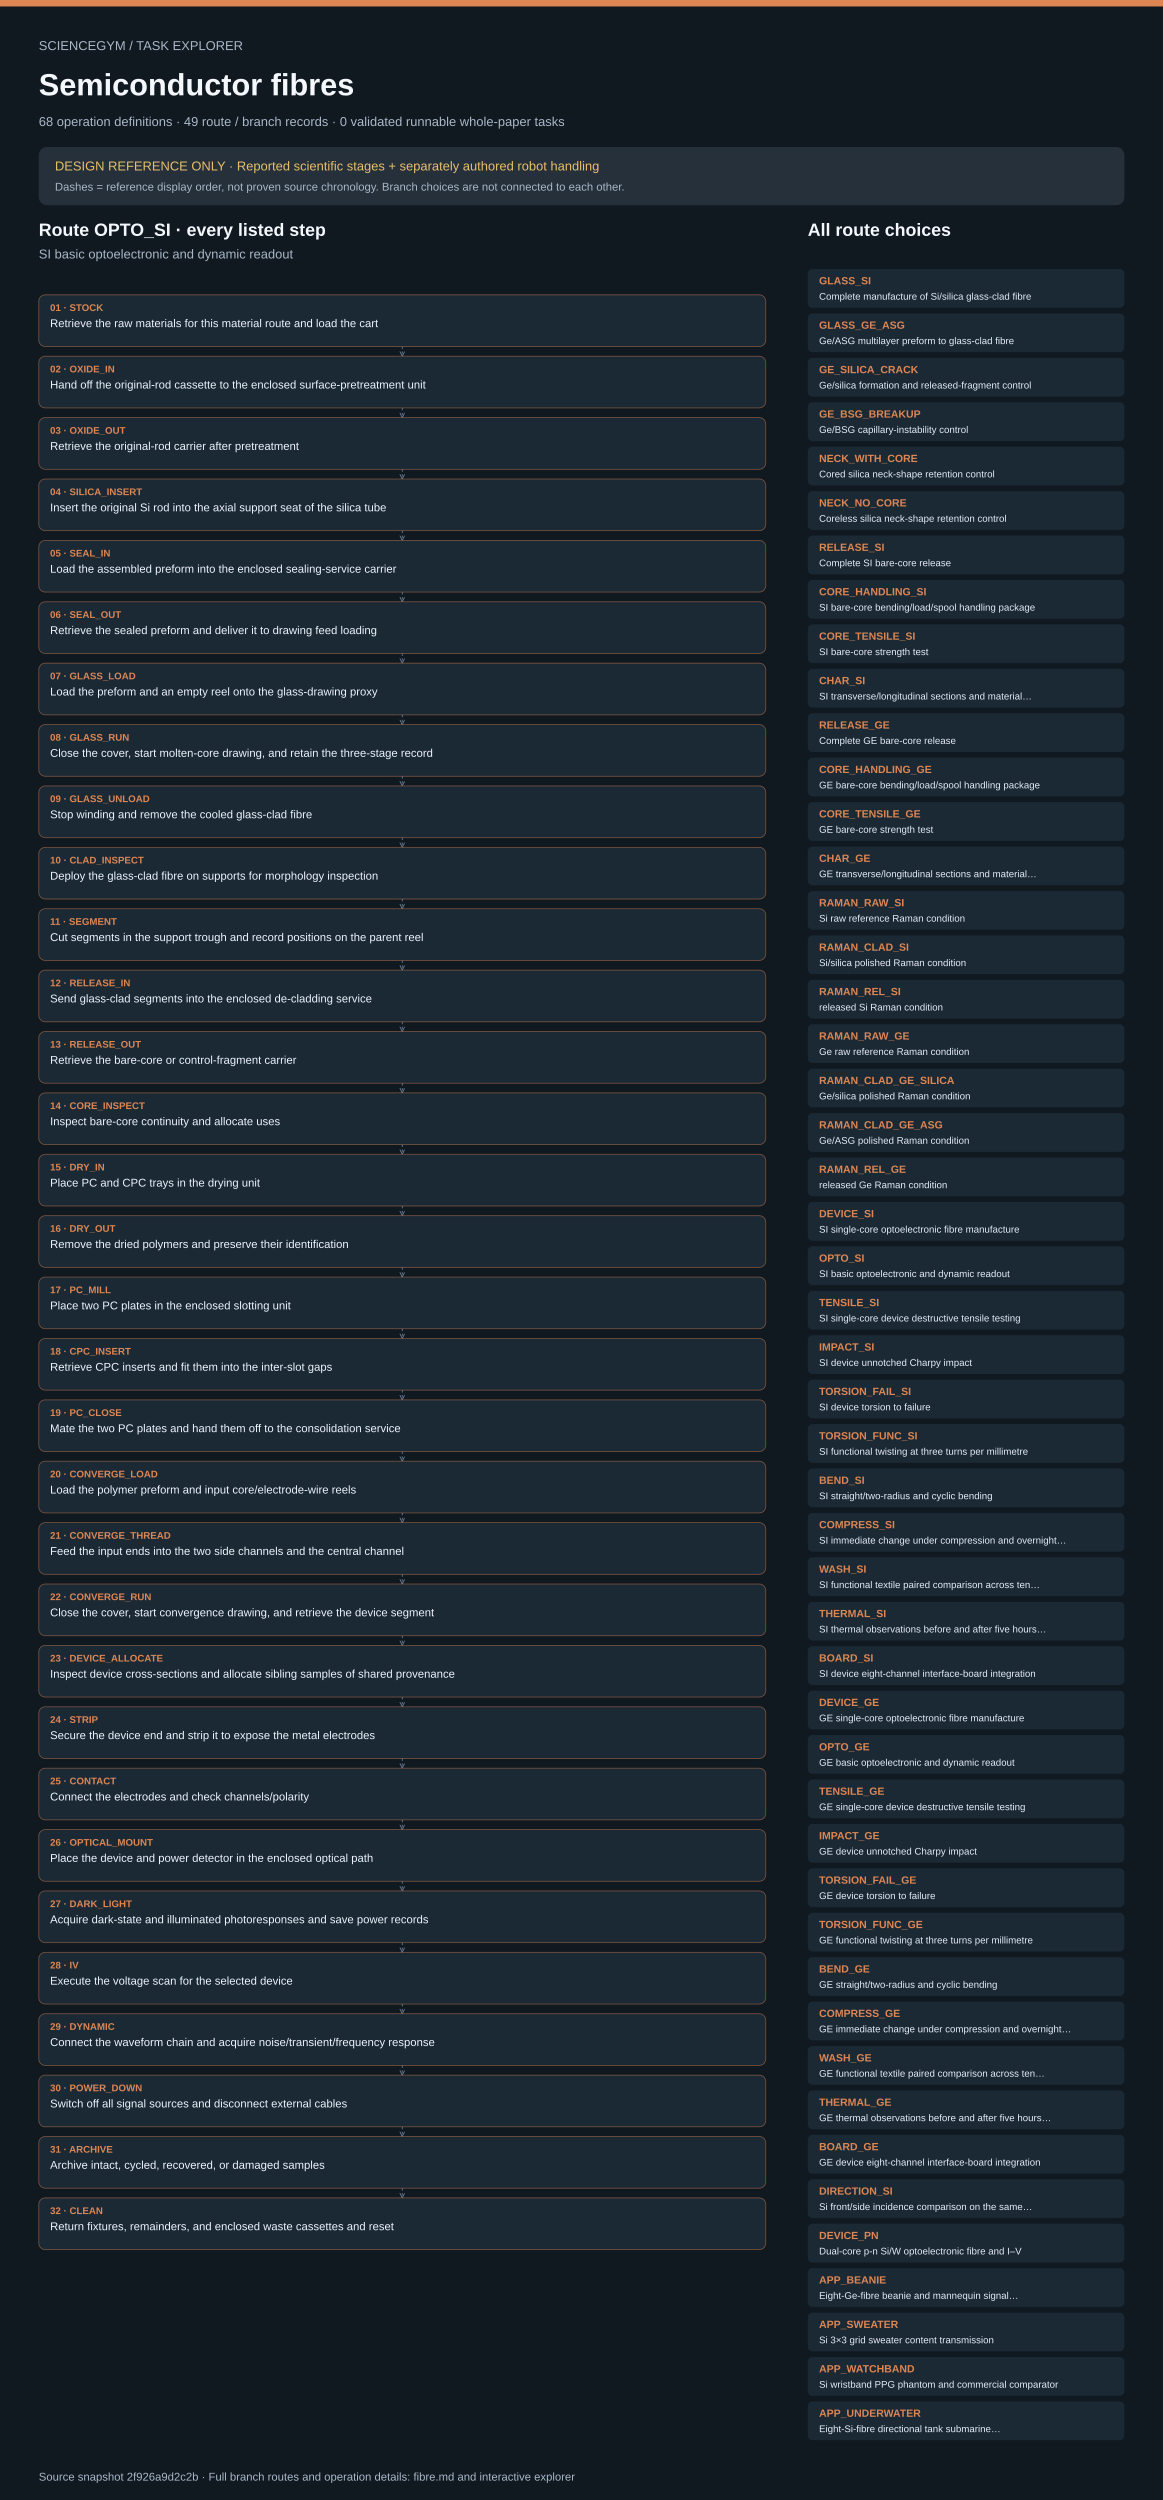
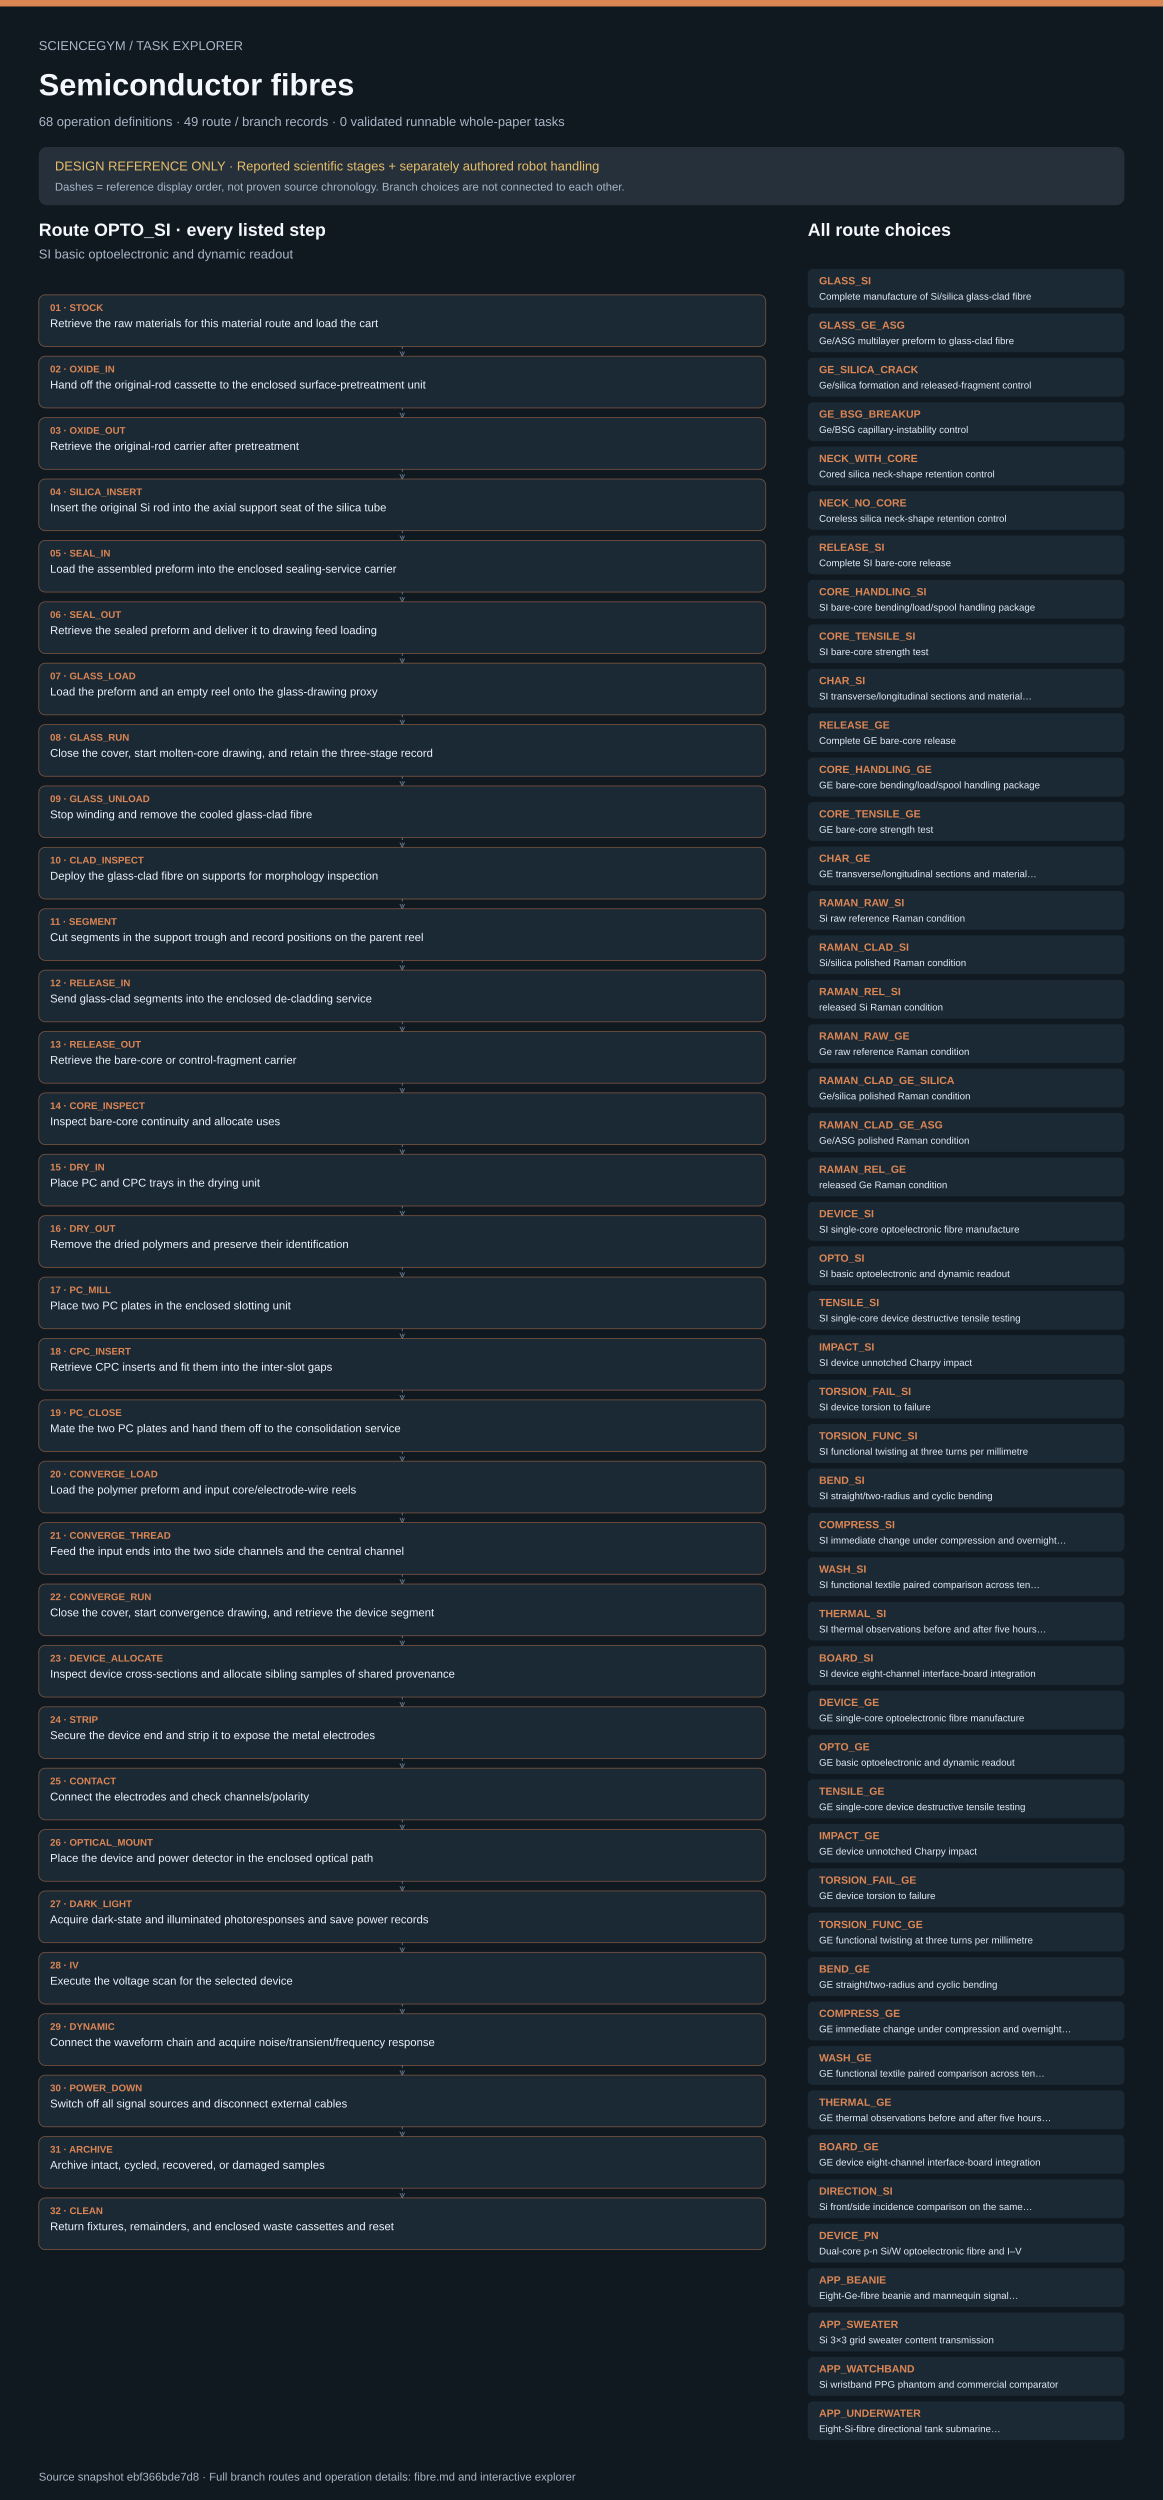
<svg xmlns="http://www.w3.org/2000/svg" width="1440" height="3095" viewBox="0 0 1440 3095" role="img" aria-labelledby="title desc">
  <defs>
    <marker id="arrow" markerWidth="8" markerHeight="8" refX="6" refY="3" orient="auto">
      <path d="M0,0 L6,3 L0,6" fill="none" stroke="#708399" />
    </marker>
  </defs>
  <style>text{font-family:Arial,sans-serif} .muted{fill:#a9b7c8;font-size:16px}.title{fill:#f4f7fc;font-weight:700}.small{fill:#a9b7c8;font-size:14px}</style>
  <rect width="1440" height="3095" fill="#101820" />
  <rect x="0" y="0" width="1440" height="8" fill="#dc8654" />
  <text font-family="Arial, sans-serif" x="48" y="62" fill="#a9b7c8" font-size="16">SCIENCEGYM / TASK EXPLORER</text>
  <text font-family="Arial, sans-serif" x="48" y="118" font-size="38" fill="#f4f7fc" font-weight="700">Semiconductor fibres</text>
  <text font-family="Arial, sans-serif" x="48" y="156" fill="#a9b7c8" font-size="16">68 operation definitions · 49 route / branch records · 0 validated runnable whole-paper tasks</text>
  <rect x="48" y="182" width="1344" height="72" rx="10" fill="#25303b" />
  <text font-family="Arial, sans-serif" x="68" y="211" fill="#e8bf69" font-size="16">DESIGN REFERENCE ONLY · Reported scientific stages + separately authored robot handling</text>
  <text font-family="Arial, sans-serif" x="68" y="236" fill="#a9b7c8" font-size="14">Dashes = reference display order, not proven source chronology. Branch choices are not connected to each other.</text>
  <text font-family="Arial, sans-serif" x="48" y="292" fill="#f4f7fc" font-weight="700" font-size="22">Route OPTO_SI · every listed step</text>
  <text font-family="Arial, sans-serif" x="48" y="320" fill="#a9b7c8" font-size="16">SI basic optoelectronic and dynamic readout</text>
  <text font-family="Arial, sans-serif" x="1000" y="292" fill="#f4f7fc" font-weight="700" font-size="22">All route choices</text>
  <rect x="1000" y="333" width="392" height="48" rx="6" fill="#1b2935" />
  <text font-family="Arial, sans-serif" x="1014" y="352" fill="#dc8654" font-size="13" font-weight="700">GLASS_SI</text>
  <text font-family="Arial, sans-serif" x="1014" y="371" fill="#e4ecf7" font-size="12">Complete manufacture of Si/silica glass-clad fibre</text>
  <rect x="1000" y="388" width="392" height="48" rx="6" fill="#1b2935" />
  <text font-family="Arial, sans-serif" x="1014" y="407" fill="#dc8654" font-size="13" font-weight="700">GLASS_GE_ASG</text>
  <text font-family="Arial, sans-serif" x="1014" y="426" fill="#e4ecf7" font-size="12">Ge/ASG multilayer preform to glass-clad fibre</text>
  <rect x="1000" y="443" width="392" height="48" rx="6" fill="#1b2935" />
  <text font-family="Arial, sans-serif" x="1014" y="462" fill="#dc8654" font-size="13" font-weight="700">GE_SILICA_CRACK</text>
  <text font-family="Arial, sans-serif" x="1014" y="481" fill="#e4ecf7" font-size="12">Ge/silica formation and released-fragment control</text>
  <rect x="1000" y="498" width="392" height="48" rx="6" fill="#1b2935" />
  <text font-family="Arial, sans-serif" x="1014" y="517" fill="#dc8654" font-size="13" font-weight="700">GE_BSG_BREAKUP</text>
  <text font-family="Arial, sans-serif" x="1014" y="536" fill="#e4ecf7" font-size="12">Ge/BSG capillary-instability control</text>
  <rect x="1000" y="553" width="392" height="48" rx="6" fill="#1b2935" />
  <text font-family="Arial, sans-serif" x="1014" y="572" fill="#dc8654" font-size="13" font-weight="700">NECK_WITH_CORE</text>
  <text font-family="Arial, sans-serif" x="1014" y="591" fill="#e4ecf7" font-size="12">Cored silica neck-shape retention control</text>
  <rect x="1000" y="608" width="392" height="48" rx="6" fill="#1b2935" />
  <text font-family="Arial, sans-serif" x="1014" y="627" fill="#dc8654" font-size="13" font-weight="700">NECK_NO_CORE</text>
  <text font-family="Arial, sans-serif" x="1014" y="646" fill="#e4ecf7" font-size="12">Coreless silica neck-shape retention control</text>
  <rect x="1000" y="663" width="392" height="48" rx="6" fill="#1b2935" />
  <text font-family="Arial, sans-serif" x="1014" y="682" fill="#dc8654" font-size="13" font-weight="700">RELEASE_SI</text>
  <text font-family="Arial, sans-serif" x="1014" y="701" fill="#e4ecf7" font-size="12">Complete SI bare-core release</text>
  <rect x="1000" y="718" width="392" height="48" rx="6" fill="#1b2935" />
  <text font-family="Arial, sans-serif" x="1014" y="737" fill="#dc8654" font-size="13" font-weight="700">CORE_HANDLING_SI</text>
  <text font-family="Arial, sans-serif" x="1014" y="756" fill="#e4ecf7" font-size="12">SI bare-core bending/load/spool handling package</text>
  <rect x="1000" y="773" width="392" height="48" rx="6" fill="#1b2935" />
  <text font-family="Arial, sans-serif" x="1014" y="792" fill="#dc8654" font-size="13" font-weight="700">CORE_TENSILE_SI</text>
  <text font-family="Arial, sans-serif" x="1014" y="811" fill="#e4ecf7" font-size="12">SI bare-core strength test</text>
  <rect x="1000" y="828" width="392" height="48" rx="6" fill="#1b2935" />
  <text font-family="Arial, sans-serif" x="1014" y="847" fill="#dc8654" font-size="13" font-weight="700">CHAR_SI</text>
  <text font-family="Arial, sans-serif" x="1014" y="866" fill="#e4ecf7" font-size="12">SI transverse/longitudinal sections and material…</text>
  <rect x="1000" y="883" width="392" height="48" rx="6" fill="#1b2935" />
  <text font-family="Arial, sans-serif" x="1014" y="902" fill="#dc8654" font-size="13" font-weight="700">RELEASE_GE</text>
  <text font-family="Arial, sans-serif" x="1014" y="921" fill="#e4ecf7" font-size="12">Complete GE bare-core release</text>
  <rect x="1000" y="938" width="392" height="48" rx="6" fill="#1b2935" />
  <text font-family="Arial, sans-serif" x="1014" y="957" fill="#dc8654" font-size="13" font-weight="700">CORE_HANDLING_GE</text>
  <text font-family="Arial, sans-serif" x="1014" y="976" fill="#e4ecf7" font-size="12">GE bare-core bending/load/spool handling package</text>
  <rect x="1000" y="993" width="392" height="48" rx="6" fill="#1b2935" />
  <text font-family="Arial, sans-serif" x="1014" y="1012" fill="#dc8654" font-size="13" font-weight="700">CORE_TENSILE_GE</text>
  <text font-family="Arial, sans-serif" x="1014" y="1031" fill="#e4ecf7" font-size="12">GE bare-core strength test</text>
  <rect x="1000" y="1048" width="392" height="48" rx="6" fill="#1b2935" />
  <text font-family="Arial, sans-serif" x="1014" y="1067" fill="#dc8654" font-size="13" font-weight="700">CHAR_GE</text>
  <text font-family="Arial, sans-serif" x="1014" y="1086" fill="#e4ecf7" font-size="12">GE transverse/longitudinal sections and material…</text>
  <rect x="1000" y="1103" width="392" height="48" rx="6" fill="#1b2935" />
  <text font-family="Arial, sans-serif" x="1014" y="1122" fill="#dc8654" font-size="13" font-weight="700">RAMAN_RAW_SI</text>
  <text font-family="Arial, sans-serif" x="1014" y="1141" fill="#e4ecf7" font-size="12">Si raw reference Raman condition</text>
  <rect x="1000" y="1158" width="392" height="48" rx="6" fill="#1b2935" />
  <text font-family="Arial, sans-serif" x="1014" y="1177" fill="#dc8654" font-size="13" font-weight="700">RAMAN_CLAD_SI</text>
  <text font-family="Arial, sans-serif" x="1014" y="1196" fill="#e4ecf7" font-size="12">Si/silica polished Raman condition</text>
  <rect x="1000" y="1213" width="392" height="48" rx="6" fill="#1b2935" />
  <text font-family="Arial, sans-serif" x="1014" y="1232" fill="#dc8654" font-size="13" font-weight="700">RAMAN_REL_SI</text>
  <text font-family="Arial, sans-serif" x="1014" y="1251" fill="#e4ecf7" font-size="12">released Si Raman condition</text>
  <rect x="1000" y="1268" width="392" height="48" rx="6" fill="#1b2935" />
  <text font-family="Arial, sans-serif" x="1014" y="1287" fill="#dc8654" font-size="13" font-weight="700">RAMAN_RAW_GE</text>
  <text font-family="Arial, sans-serif" x="1014" y="1306" fill="#e4ecf7" font-size="12">Ge raw reference Raman condition</text>
  <rect x="1000" y="1323" width="392" height="48" rx="6" fill="#1b2935" />
  <text font-family="Arial, sans-serif" x="1014" y="1342" fill="#dc8654" font-size="13" font-weight="700">RAMAN_CLAD_GE_SILICA</text>
  <text font-family="Arial, sans-serif" x="1014" y="1361" fill="#e4ecf7" font-size="12">Ge/silica polished Raman condition</text>
  <rect x="1000" y="1378" width="392" height="48" rx="6" fill="#1b2935" />
  <text font-family="Arial, sans-serif" x="1014" y="1397" fill="#dc8654" font-size="13" font-weight="700">RAMAN_CLAD_GE_ASG</text>
  <text font-family="Arial, sans-serif" x="1014" y="1416" fill="#e4ecf7" font-size="12">Ge/ASG polished Raman condition</text>
  <rect x="1000" y="1433" width="392" height="48" rx="6" fill="#1b2935" />
  <text font-family="Arial, sans-serif" x="1014" y="1452" fill="#dc8654" font-size="13" font-weight="700">RAMAN_REL_GE</text>
  <text font-family="Arial, sans-serif" x="1014" y="1471" fill="#e4ecf7" font-size="12">released Ge Raman condition</text>
  <rect x="1000" y="1488" width="392" height="48" rx="6" fill="#1b2935" />
  <text font-family="Arial, sans-serif" x="1014" y="1507" fill="#dc8654" font-size="13" font-weight="700">DEVICE_SI</text>
  <text font-family="Arial, sans-serif" x="1014" y="1526" fill="#e4ecf7" font-size="12">SI single-core optoelectronic fibre manufacture</text>
  <rect x="1000" y="1543" width="392" height="48" rx="6" fill="#1b2935" />
  <text font-family="Arial, sans-serif" x="1014" y="1562" fill="#dc8654" font-size="13" font-weight="700">OPTO_SI</text>
  <text font-family="Arial, sans-serif" x="1014" y="1581" fill="#e4ecf7" font-size="12">SI basic optoelectronic and dynamic readout</text>
  <rect x="1000" y="1598" width="392" height="48" rx="6" fill="#1b2935" />
  <text font-family="Arial, sans-serif" x="1014" y="1617" fill="#dc8654" font-size="13" font-weight="700">TENSILE_SI</text>
  <text font-family="Arial, sans-serif" x="1014" y="1636" fill="#e4ecf7" font-size="12">SI single-core device destructive tensile testing</text>
  <rect x="1000" y="1653" width="392" height="48" rx="6" fill="#1b2935" />
  <text font-family="Arial, sans-serif" x="1014" y="1672" fill="#dc8654" font-size="13" font-weight="700">IMPACT_SI</text>
  <text font-family="Arial, sans-serif" x="1014" y="1691" fill="#e4ecf7" font-size="12">SI device unnotched Charpy impact</text>
  <rect x="1000" y="1708" width="392" height="48" rx="6" fill="#1b2935" />
  <text font-family="Arial, sans-serif" x="1014" y="1727" fill="#dc8654" font-size="13" font-weight="700">TORSION_FAIL_SI</text>
  <text font-family="Arial, sans-serif" x="1014" y="1746" fill="#e4ecf7" font-size="12">SI device torsion to failure</text>
  <rect x="1000" y="1763" width="392" height="48" rx="6" fill="#1b2935" />
  <text font-family="Arial, sans-serif" x="1014" y="1782" fill="#dc8654" font-size="13" font-weight="700">TORSION_FUNC_SI</text>
  <text font-family="Arial, sans-serif" x="1014" y="1801" fill="#e4ecf7" font-size="12">SI functional twisting at three turns per millimetre</text>
  <rect x="1000" y="1818" width="392" height="48" rx="6" fill="#1b2935" />
  <text font-family="Arial, sans-serif" x="1014" y="1837" fill="#dc8654" font-size="13" font-weight="700">BEND_SI</text>
  <text font-family="Arial, sans-serif" x="1014" y="1856" fill="#e4ecf7" font-size="12">SI straight/two-radius and cyclic bending</text>
  <rect x="1000" y="1873" width="392" height="48" rx="6" fill="#1b2935" />
  <text font-family="Arial, sans-serif" x="1014" y="1892" fill="#dc8654" font-size="13" font-weight="700">COMPRESS_SI</text>
  <text font-family="Arial, sans-serif" x="1014" y="1911" fill="#e4ecf7" font-size="12">SI immediate change under compression and overnight…</text>
  <rect x="1000" y="1928" width="392" height="48" rx="6" fill="#1b2935" />
  <text font-family="Arial, sans-serif" x="1014" y="1947" fill="#dc8654" font-size="13" font-weight="700">WASH_SI</text>
  <text font-family="Arial, sans-serif" x="1014" y="1966" fill="#e4ecf7" font-size="12">SI functional textile paired comparison across ten…</text>
  <rect x="1000" y="1983" width="392" height="48" rx="6" fill="#1b2935" />
  <text font-family="Arial, sans-serif" x="1014" y="2002" fill="#dc8654" font-size="13" font-weight="700">THERMAL_SI</text>
  <text font-family="Arial, sans-serif" x="1014" y="2021" fill="#e4ecf7" font-size="12">SI thermal observations before and after five hours…</text>
  <rect x="1000" y="2038" width="392" height="48" rx="6" fill="#1b2935" />
  <text font-family="Arial, sans-serif" x="1014" y="2057" fill="#dc8654" font-size="13" font-weight="700">BOARD_SI</text>
  <text font-family="Arial, sans-serif" x="1014" y="2076" fill="#e4ecf7" font-size="12">SI device eight-channel interface-board integration</text>
  <rect x="1000" y="2093" width="392" height="48" rx="6" fill="#1b2935" />
  <text font-family="Arial, sans-serif" x="1014" y="2112" fill="#dc8654" font-size="13" font-weight="700">DEVICE_GE</text>
  <text font-family="Arial, sans-serif" x="1014" y="2131" fill="#e4ecf7" font-size="12">GE single-core optoelectronic fibre manufacture</text>
  <rect x="1000" y="2148" width="392" height="48" rx="6" fill="#1b2935" />
  <text font-family="Arial, sans-serif" x="1014" y="2167" fill="#dc8654" font-size="13" font-weight="700">OPTO_GE</text>
  <text font-family="Arial, sans-serif" x="1014" y="2186" fill="#e4ecf7" font-size="12">GE basic optoelectronic and dynamic readout</text>
  <rect x="1000" y="2203" width="392" height="48" rx="6" fill="#1b2935" />
  <text font-family="Arial, sans-serif" x="1014" y="2222" fill="#dc8654" font-size="13" font-weight="700">TENSILE_GE</text>
  <text font-family="Arial, sans-serif" x="1014" y="2241" fill="#e4ecf7" font-size="12">GE single-core device destructive tensile testing</text>
  <rect x="1000" y="2258" width="392" height="48" rx="6" fill="#1b2935" />
  <text font-family="Arial, sans-serif" x="1014" y="2277" fill="#dc8654" font-size="13" font-weight="700">IMPACT_GE</text>
  <text font-family="Arial, sans-serif" x="1014" y="2296" fill="#e4ecf7" font-size="12">GE device unnotched Charpy impact</text>
  <rect x="1000" y="2313" width="392" height="48" rx="6" fill="#1b2935" />
  <text font-family="Arial, sans-serif" x="1014" y="2332" fill="#dc8654" font-size="13" font-weight="700">TORSION_FAIL_GE</text>
  <text font-family="Arial, sans-serif" x="1014" y="2351" fill="#e4ecf7" font-size="12">GE device torsion to failure</text>
  <rect x="1000" y="2368" width="392" height="48" rx="6" fill="#1b2935" />
  <text font-family="Arial, sans-serif" x="1014" y="2387" fill="#dc8654" font-size="13" font-weight="700">TORSION_FUNC_GE</text>
  <text font-family="Arial, sans-serif" x="1014" y="2406" fill="#e4ecf7" font-size="12">GE functional twisting at three turns per millimetre</text>
  <rect x="1000" y="2423" width="392" height="48" rx="6" fill="#1b2935" />
  <text font-family="Arial, sans-serif" x="1014" y="2442" fill="#dc8654" font-size="13" font-weight="700">BEND_GE</text>
  <text font-family="Arial, sans-serif" x="1014" y="2461" fill="#e4ecf7" font-size="12">GE straight/two-radius and cyclic bending</text>
  <rect x="1000" y="2478" width="392" height="48" rx="6" fill="#1b2935" />
  <text font-family="Arial, sans-serif" x="1014" y="2497" fill="#dc8654" font-size="13" font-weight="700">COMPRESS_GE</text>
  <text font-family="Arial, sans-serif" x="1014" y="2516" fill="#e4ecf7" font-size="12">GE immediate change under compression and overnight…</text>
  <rect x="1000" y="2533" width="392" height="48" rx="6" fill="#1b2935" />
  <text font-family="Arial, sans-serif" x="1014" y="2552" fill="#dc8654" font-size="13" font-weight="700">WASH_GE</text>
  <text font-family="Arial, sans-serif" x="1014" y="2571" fill="#e4ecf7" font-size="12">GE functional textile paired comparison across ten…</text>
  <rect x="1000" y="2588" width="392" height="48" rx="6" fill="#1b2935" />
  <text font-family="Arial, sans-serif" x="1014" y="2607" fill="#dc8654" font-size="13" font-weight="700">THERMAL_GE</text>
  <text font-family="Arial, sans-serif" x="1014" y="2626" fill="#e4ecf7" font-size="12">GE thermal observations before and after five hours…</text>
  <rect x="1000" y="2643" width="392" height="48" rx="6" fill="#1b2935" />
  <text font-family="Arial, sans-serif" x="1014" y="2662" fill="#dc8654" font-size="13" font-weight="700">BOARD_GE</text>
  <text font-family="Arial, sans-serif" x="1014" y="2681" fill="#e4ecf7" font-size="12">GE device eight-channel interface-board integration</text>
  <rect x="1000" y="2698" width="392" height="48" rx="6" fill="#1b2935" />
  <text font-family="Arial, sans-serif" x="1014" y="2717" fill="#dc8654" font-size="13" font-weight="700">DIRECTION_SI</text>
  <text font-family="Arial, sans-serif" x="1014" y="2736" fill="#e4ecf7" font-size="12">Si front/side incidence comparison on the same…</text>
  <rect x="1000" y="2753" width="392" height="48" rx="6" fill="#1b2935" />
  <text font-family="Arial, sans-serif" x="1014" y="2772" fill="#dc8654" font-size="13" font-weight="700">DEVICE_PN</text>
  <text font-family="Arial, sans-serif" x="1014" y="2791" fill="#e4ecf7" font-size="12">Dual-core p-n Si/W optoelectronic fibre and I–V</text>
  <rect x="1000" y="2808" width="392" height="48" rx="6" fill="#1b2935" />
  <text font-family="Arial, sans-serif" x="1014" y="2827" fill="#dc8654" font-size="13" font-weight="700">APP_BEANIE</text>
  <text font-family="Arial, sans-serif" x="1014" y="2846" fill="#e4ecf7" font-size="12">Eight-Ge-fibre beanie and mannequin signal…</text>
  <rect x="1000" y="2863" width="392" height="48" rx="6" fill="#1b2935" />
  <text font-family="Arial, sans-serif" x="1014" y="2882" fill="#dc8654" font-size="13" font-weight="700">APP_SWEATER</text>
  <text font-family="Arial, sans-serif" x="1014" y="2901" fill="#e4ecf7" font-size="12">Si 3×3 grid sweater content transmission</text>
  <rect x="1000" y="2918" width="392" height="48" rx="6" fill="#1b2935" />
  <text font-family="Arial, sans-serif" x="1014" y="2937" fill="#dc8654" font-size="13" font-weight="700">APP_WATCHBAND</text>
  <text font-family="Arial, sans-serif" x="1014" y="2956" fill="#e4ecf7" font-size="12">Si wristband PPG phantom and commercial comparator</text>
  <rect x="1000" y="2973" width="392" height="48" rx="6" fill="#1b2935" />
  <text font-family="Arial, sans-serif" x="1014" y="2992" fill="#dc8654" font-size="13" font-weight="700">APP_UNDERWATER</text>
  <text font-family="Arial, sans-serif" x="1014" y="3011" fill="#e4ecf7" font-size="12">Eight-Si-fibre directional tank submarine…</text>
  <rect x="48" y="365" width="900" height="64" rx="8" fill="#1b2935" stroke="#dc8654" stroke-opacity=".5" />
  <text font-family="Arial, sans-serif" x="62" y="385" fill="#dc8654" font-size="12" font-weight="700">01 · STOCK</text>
  <text font-family="Arial, sans-serif" x="62" y="405" fill="#edf3fc" font-size="14">Retrieve the raw materials for this material route and load the cart</text>
  <path d="M498,429v12" stroke="#708399" stroke-dasharray="3 3" marker-end="url(#arrow)" />
  <rect x="48" y="441" width="900" height="64" rx="8" fill="#1b2935" stroke="#dc8654" stroke-opacity=".5" />
  <text font-family="Arial, sans-serif" x="62" y="461" fill="#dc8654" font-size="12" font-weight="700">02 · OXIDE_IN</text>
  <text font-family="Arial, sans-serif" x="62" y="481" fill="#edf3fc" font-size="14">Hand off the original-rod cassette to the enclosed surface-pretreatment unit</text>
  <path d="M498,505v12" stroke="#708399" stroke-dasharray="3 3" marker-end="url(#arrow)" />
  <rect x="48" y="517" width="900" height="64" rx="8" fill="#1b2935" stroke="#dc8654" stroke-opacity=".5" />
  <text font-family="Arial, sans-serif" x="62" y="537" fill="#dc8654" font-size="12" font-weight="700">03 · OXIDE_OUT</text>
  <text font-family="Arial, sans-serif" x="62" y="557" fill="#edf3fc" font-size="14">Retrieve the original-rod carrier after pretreatment</text>
  <path d="M498,581v12" stroke="#708399" stroke-dasharray="3 3" marker-end="url(#arrow)" />
  <rect x="48" y="593" width="900" height="64" rx="8" fill="#1b2935" stroke="#dc8654" stroke-opacity=".5" />
  <text font-family="Arial, sans-serif" x="62" y="613" fill="#dc8654" font-size="12" font-weight="700">04 · SILICA_INSERT</text>
  <text font-family="Arial, sans-serif" x="62" y="633" fill="#edf3fc" font-size="14">Insert the original Si rod into the axial support seat of the silica tube</text>
  <path d="M498,657v12" stroke="#708399" stroke-dasharray="3 3" marker-end="url(#arrow)" />
  <rect x="48" y="669" width="900" height="64" rx="8" fill="#1b2935" stroke="#dc8654" stroke-opacity=".5" />
  <text font-family="Arial, sans-serif" x="62" y="689" fill="#dc8654" font-size="12" font-weight="700">05 · SEAL_IN</text>
  <text font-family="Arial, sans-serif" x="62" y="709" fill="#edf3fc" font-size="14">Load the assembled preform into the enclosed sealing-service carrier</text>
  <path d="M498,733v12" stroke="#708399" stroke-dasharray="3 3" marker-end="url(#arrow)" />
  <rect x="48" y="745" width="900" height="64" rx="8" fill="#1b2935" stroke="#dc8654" stroke-opacity=".5" />
  <text font-family="Arial, sans-serif" x="62" y="765" fill="#dc8654" font-size="12" font-weight="700">06 · SEAL_OUT</text>
  <text font-family="Arial, sans-serif" x="62" y="785" fill="#edf3fc" font-size="14">Retrieve the sealed preform and deliver it to drawing feed loading</text>
  <path d="M498,809v12" stroke="#708399" stroke-dasharray="3 3" marker-end="url(#arrow)" />
  <rect x="48" y="821" width="900" height="64" rx="8" fill="#1b2935" stroke="#dc8654" stroke-opacity=".5" />
  <text font-family="Arial, sans-serif" x="62" y="841" fill="#dc8654" font-size="12" font-weight="700">07 · GLASS_LOAD</text>
  <text font-family="Arial, sans-serif" x="62" y="861" fill="#edf3fc" font-size="14">Load the preform and an empty reel onto the glass-drawing proxy</text>
  <path d="M498,885v12" stroke="#708399" stroke-dasharray="3 3" marker-end="url(#arrow)" />
  <rect x="48" y="897" width="900" height="64" rx="8" fill="#1b2935" stroke="#dc8654" stroke-opacity=".5" />
  <text font-family="Arial, sans-serif" x="62" y="917" fill="#dc8654" font-size="12" font-weight="700">08 · GLASS_RUN</text>
  <text font-family="Arial, sans-serif" x="62" y="937" fill="#edf3fc" font-size="14">Close the cover, start molten-core drawing, and retain the three-stage record</text>
  <path d="M498,961v12" stroke="#708399" stroke-dasharray="3 3" marker-end="url(#arrow)" />
  <rect x="48" y="973" width="900" height="64" rx="8" fill="#1b2935" stroke="#dc8654" stroke-opacity=".5" />
  <text font-family="Arial, sans-serif" x="62" y="993" fill="#dc8654" font-size="12" font-weight="700">09 · GLASS_UNLOAD</text>
  <text font-family="Arial, sans-serif" x="62" y="1013" fill="#edf3fc" font-size="14">Stop winding and remove the cooled glass-clad fibre</text>
  <path d="M498,1037v12" stroke="#708399" stroke-dasharray="3 3" marker-end="url(#arrow)" />
  <rect x="48" y="1049" width="900" height="64" rx="8" fill="#1b2935" stroke="#dc8654" stroke-opacity=".5" />
  <text font-family="Arial, sans-serif" x="62" y="1069" fill="#dc8654" font-size="12" font-weight="700">10 · CLAD_INSPECT</text>
  <text font-family="Arial, sans-serif" x="62" y="1089" fill="#edf3fc" font-size="14">Deploy the glass-clad fibre on supports for morphology inspection</text>
  <path d="M498,1113v12" stroke="#708399" stroke-dasharray="3 3" marker-end="url(#arrow)" />
  <rect x="48" y="1125" width="900" height="64" rx="8" fill="#1b2935" stroke="#dc8654" stroke-opacity=".5" />
  <text font-family="Arial, sans-serif" x="62" y="1145" fill="#dc8654" font-size="12" font-weight="700">11 · SEGMENT</text>
  <text font-family="Arial, sans-serif" x="62" y="1165" fill="#edf3fc" font-size="14">Cut segments in the support trough and record positions on the parent reel</text>
  <path d="M498,1189v12" stroke="#708399" stroke-dasharray="3 3" marker-end="url(#arrow)" />
  <rect x="48" y="1201" width="900" height="64" rx="8" fill="#1b2935" stroke="#dc8654" stroke-opacity=".5" />
  <text font-family="Arial, sans-serif" x="62" y="1221" fill="#dc8654" font-size="12" font-weight="700">12 · RELEASE_IN</text>
  <text font-family="Arial, sans-serif" x="62" y="1241" fill="#edf3fc" font-size="14">Send glass-clad segments into the enclosed de-cladding service</text>
  <path d="M498,1265v12" stroke="#708399" stroke-dasharray="3 3" marker-end="url(#arrow)" />
  <rect x="48" y="1277" width="900" height="64" rx="8" fill="#1b2935" stroke="#dc8654" stroke-opacity=".5" />
  <text font-family="Arial, sans-serif" x="62" y="1297" fill="#dc8654" font-size="12" font-weight="700">13 · RELEASE_OUT</text>
  <text font-family="Arial, sans-serif" x="62" y="1317" fill="#edf3fc" font-size="14">Retrieve the bare-core or control-fragment carrier</text>
  <path d="M498,1341v12" stroke="#708399" stroke-dasharray="3 3" marker-end="url(#arrow)" />
  <rect x="48" y="1353" width="900" height="64" rx="8" fill="#1b2935" stroke="#dc8654" stroke-opacity=".5" />
  <text font-family="Arial, sans-serif" x="62" y="1373" fill="#dc8654" font-size="12" font-weight="700">14 · CORE_INSPECT</text>
  <text font-family="Arial, sans-serif" x="62" y="1393" fill="#edf3fc" font-size="14">Inspect bare-core continuity and allocate uses</text>
  <path d="M498,1417v12" stroke="#708399" stroke-dasharray="3 3" marker-end="url(#arrow)" />
  <rect x="48" y="1429" width="900" height="64" rx="8" fill="#1b2935" stroke="#dc8654" stroke-opacity=".5" />
  <text font-family="Arial, sans-serif" x="62" y="1449" fill="#dc8654" font-size="12" font-weight="700">15 · DRY_IN</text>
  <text font-family="Arial, sans-serif" x="62" y="1469" fill="#edf3fc" font-size="14">Place PC and CPC trays in the drying unit</text>
  <path d="M498,1493v12" stroke="#708399" stroke-dasharray="3 3" marker-end="url(#arrow)" />
  <rect x="48" y="1505" width="900" height="64" rx="8" fill="#1b2935" stroke="#dc8654" stroke-opacity=".5" />
  <text font-family="Arial, sans-serif" x="62" y="1525" fill="#dc8654" font-size="12" font-weight="700">16 · DRY_OUT</text>
  <text font-family="Arial, sans-serif" x="62" y="1545" fill="#edf3fc" font-size="14">Remove the dried polymers and preserve their identification</text>
  <path d="M498,1569v12" stroke="#708399" stroke-dasharray="3 3" marker-end="url(#arrow)" />
  <rect x="48" y="1581" width="900" height="64" rx="8" fill="#1b2935" stroke="#dc8654" stroke-opacity=".5" />
  <text font-family="Arial, sans-serif" x="62" y="1601" fill="#dc8654" font-size="12" font-weight="700">17 · PC_MILL</text>
  <text font-family="Arial, sans-serif" x="62" y="1621" fill="#edf3fc" font-size="14">Place two PC plates in the enclosed slotting unit</text>
  <path d="M498,1645v12" stroke="#708399" stroke-dasharray="3 3" marker-end="url(#arrow)" />
  <rect x="48" y="1657" width="900" height="64" rx="8" fill="#1b2935" stroke="#dc8654" stroke-opacity=".5" />
  <text font-family="Arial, sans-serif" x="62" y="1677" fill="#dc8654" font-size="12" font-weight="700">18 · CPC_INSERT</text>
  <text font-family="Arial, sans-serif" x="62" y="1697" fill="#edf3fc" font-size="14">Retrieve CPC inserts and fit them into the inter-slot gaps</text>
  <path d="M498,1721v12" stroke="#708399" stroke-dasharray="3 3" marker-end="url(#arrow)" />
  <rect x="48" y="1733" width="900" height="64" rx="8" fill="#1b2935" stroke="#dc8654" stroke-opacity=".5" />
  <text font-family="Arial, sans-serif" x="62" y="1753" fill="#dc8654" font-size="12" font-weight="700">19 · PC_CLOSE</text>
  <text font-family="Arial, sans-serif" x="62" y="1773" fill="#edf3fc" font-size="14">Mate the two PC plates and hand them off to the consolidation service</text>
  <path d="M498,1797v12" stroke="#708399" stroke-dasharray="3 3" marker-end="url(#arrow)" />
  <rect x="48" y="1809" width="900" height="64" rx="8" fill="#1b2935" stroke="#dc8654" stroke-opacity=".5" />
  <text font-family="Arial, sans-serif" x="62" y="1829" fill="#dc8654" font-size="12" font-weight="700">20 · CONVERGE_LOAD</text>
  <text font-family="Arial, sans-serif" x="62" y="1849" fill="#edf3fc" font-size="14">Load the polymer preform and input core/electrode-wire reels</text>
  <path d="M498,1873v12" stroke="#708399" stroke-dasharray="3 3" marker-end="url(#arrow)" />
  <rect x="48" y="1885" width="900" height="64" rx="8" fill="#1b2935" stroke="#dc8654" stroke-opacity=".5" />
  <text font-family="Arial, sans-serif" x="62" y="1905" fill="#dc8654" font-size="12" font-weight="700">21 · CONVERGE_THREAD</text>
  <text font-family="Arial, sans-serif" x="62" y="1925" fill="#edf3fc" font-size="14">Feed the input ends into the two side channels and the central channel</text>
  <path d="M498,1949v12" stroke="#708399" stroke-dasharray="3 3" marker-end="url(#arrow)" />
  <rect x="48" y="1961" width="900" height="64" rx="8" fill="#1b2935" stroke="#dc8654" stroke-opacity=".5" />
  <text font-family="Arial, sans-serif" x="62" y="1981" fill="#dc8654" font-size="12" font-weight="700">22 · CONVERGE_RUN</text>
  <text font-family="Arial, sans-serif" x="62" y="2001" fill="#edf3fc" font-size="14">Close the cover, start convergence drawing, and retrieve the device segment</text>
  <path d="M498,2025v12" stroke="#708399" stroke-dasharray="3 3" marker-end="url(#arrow)" />
  <rect x="48" y="2037" width="900" height="64" rx="8" fill="#1b2935" stroke="#dc8654" stroke-opacity=".5" />
  <text font-family="Arial, sans-serif" x="62" y="2057" fill="#dc8654" font-size="12" font-weight="700">23 · DEVICE_ALLOCATE</text>
  <text font-family="Arial, sans-serif" x="62" y="2077" fill="#edf3fc" font-size="14">Inspect device cross-sections and allocate sibling samples of shared provenance</text>
  <path d="M498,2101v12" stroke="#708399" stroke-dasharray="3 3" marker-end="url(#arrow)" />
  <rect x="48" y="2113" width="900" height="64" rx="8" fill="#1b2935" stroke="#dc8654" stroke-opacity=".5" />
  <text font-family="Arial, sans-serif" x="62" y="2133" fill="#dc8654" font-size="12" font-weight="700">24 · STRIP</text>
  <text font-family="Arial, sans-serif" x="62" y="2153" fill="#edf3fc" font-size="14">Secure the device end and strip it to expose the metal electrodes</text>
  <path d="M498,2177v12" stroke="#708399" stroke-dasharray="3 3" marker-end="url(#arrow)" />
  <rect x="48" y="2189" width="900" height="64" rx="8" fill="#1b2935" stroke="#dc8654" stroke-opacity=".5" />
  <text font-family="Arial, sans-serif" x="62" y="2209" fill="#dc8654" font-size="12" font-weight="700">25 · CONTACT</text>
  <text font-family="Arial, sans-serif" x="62" y="2229" fill="#edf3fc" font-size="14">Connect the electrodes and check channels/polarity</text>
  <path d="M498,2253v12" stroke="#708399" stroke-dasharray="3 3" marker-end="url(#arrow)" />
  <rect x="48" y="2265" width="900" height="64" rx="8" fill="#1b2935" stroke="#dc8654" stroke-opacity=".5" />
  <text font-family="Arial, sans-serif" x="62" y="2285" fill="#dc8654" font-size="12" font-weight="700">26 · OPTICAL_MOUNT</text>
  <text font-family="Arial, sans-serif" x="62" y="2305" fill="#edf3fc" font-size="14">Place the device and power detector in the enclosed optical path</text>
  <path d="M498,2329v12" stroke="#708399" stroke-dasharray="3 3" marker-end="url(#arrow)" />
  <rect x="48" y="2341" width="900" height="64" rx="8" fill="#1b2935" stroke="#dc8654" stroke-opacity=".5" />
  <text font-family="Arial, sans-serif" x="62" y="2361" fill="#dc8654" font-size="12" font-weight="700">27 · DARK_LIGHT</text>
  <text font-family="Arial, sans-serif" x="62" y="2381" fill="#edf3fc" font-size="14">Acquire dark-state and illuminated photoresponses and save power records</text>
  <path d="M498,2405v12" stroke="#708399" stroke-dasharray="3 3" marker-end="url(#arrow)" />
  <rect x="48" y="2417" width="900" height="64" rx="8" fill="#1b2935" stroke="#dc8654" stroke-opacity=".5" />
  <text font-family="Arial, sans-serif" x="62" y="2437" fill="#dc8654" font-size="12" font-weight="700">28 · IV</text>
  <text font-family="Arial, sans-serif" x="62" y="2457" fill="#edf3fc" font-size="14">Execute the voltage scan for the selected device</text>
  <path d="M498,2481v12" stroke="#708399" stroke-dasharray="3 3" marker-end="url(#arrow)" />
  <rect x="48" y="2493" width="900" height="64" rx="8" fill="#1b2935" stroke="#dc8654" stroke-opacity=".5" />
  <text font-family="Arial, sans-serif" x="62" y="2513" fill="#dc8654" font-size="12" font-weight="700">29 · DYNAMIC</text>
  <text font-family="Arial, sans-serif" x="62" y="2533" fill="#edf3fc" font-size="14">Connect the waveform chain and acquire noise/transient/frequency response</text>
  <path d="M498,2557v12" stroke="#708399" stroke-dasharray="3 3" marker-end="url(#arrow)" />
  <rect x="48" y="2569" width="900" height="64" rx="8" fill="#1b2935" stroke="#dc8654" stroke-opacity=".5" />
  <text font-family="Arial, sans-serif" x="62" y="2589" fill="#dc8654" font-size="12" font-weight="700">30 · POWER_DOWN</text>
  <text font-family="Arial, sans-serif" x="62" y="2609" fill="#edf3fc" font-size="14">Switch off all signal sources and disconnect external cables</text>
  <path d="M498,2633v12" stroke="#708399" stroke-dasharray="3 3" marker-end="url(#arrow)" />
  <rect x="48" y="2645" width="900" height="64" rx="8" fill="#1b2935" stroke="#dc8654" stroke-opacity=".5" />
  <text font-family="Arial, sans-serif" x="62" y="2665" fill="#dc8654" font-size="12" font-weight="700">31 · ARCHIVE</text>
  <text font-family="Arial, sans-serif" x="62" y="2685" fill="#edf3fc" font-size="14">Archive intact, cycled, recovered, or damaged samples</text>
  <path d="M498,2709v12" stroke="#708399" stroke-dasharray="3 3" marker-end="url(#arrow)" />
  <rect x="48" y="2721" width="900" height="64" rx="8" fill="#1b2935" stroke="#dc8654" stroke-opacity=".5" />
  <text font-family="Arial, sans-serif" x="62" y="2741" fill="#dc8654" font-size="12" font-weight="700">32 · CLEAN</text>
  <text font-family="Arial, sans-serif" x="62" y="2761" fill="#edf3fc" font-size="14">Return fixtures, remainders, and enclosed waste cassettes and reset</text>
-   <text font-family="Arial, sans-serif" x="48" y="3071" fill="#a9b7c8" font-size="14">Source snapshot 2f926a9d2c2b · Full branch routes and operation details: fibre.md and interactive explorer</text>
+   <text font-family="Arial, sans-serif" x="48" y="3071" fill="#a9b7c8" font-size="14">Source snapshot ebf366bde7d8 · Full branch routes and operation details: fibre.md and interactive explorer</text>
</svg>
